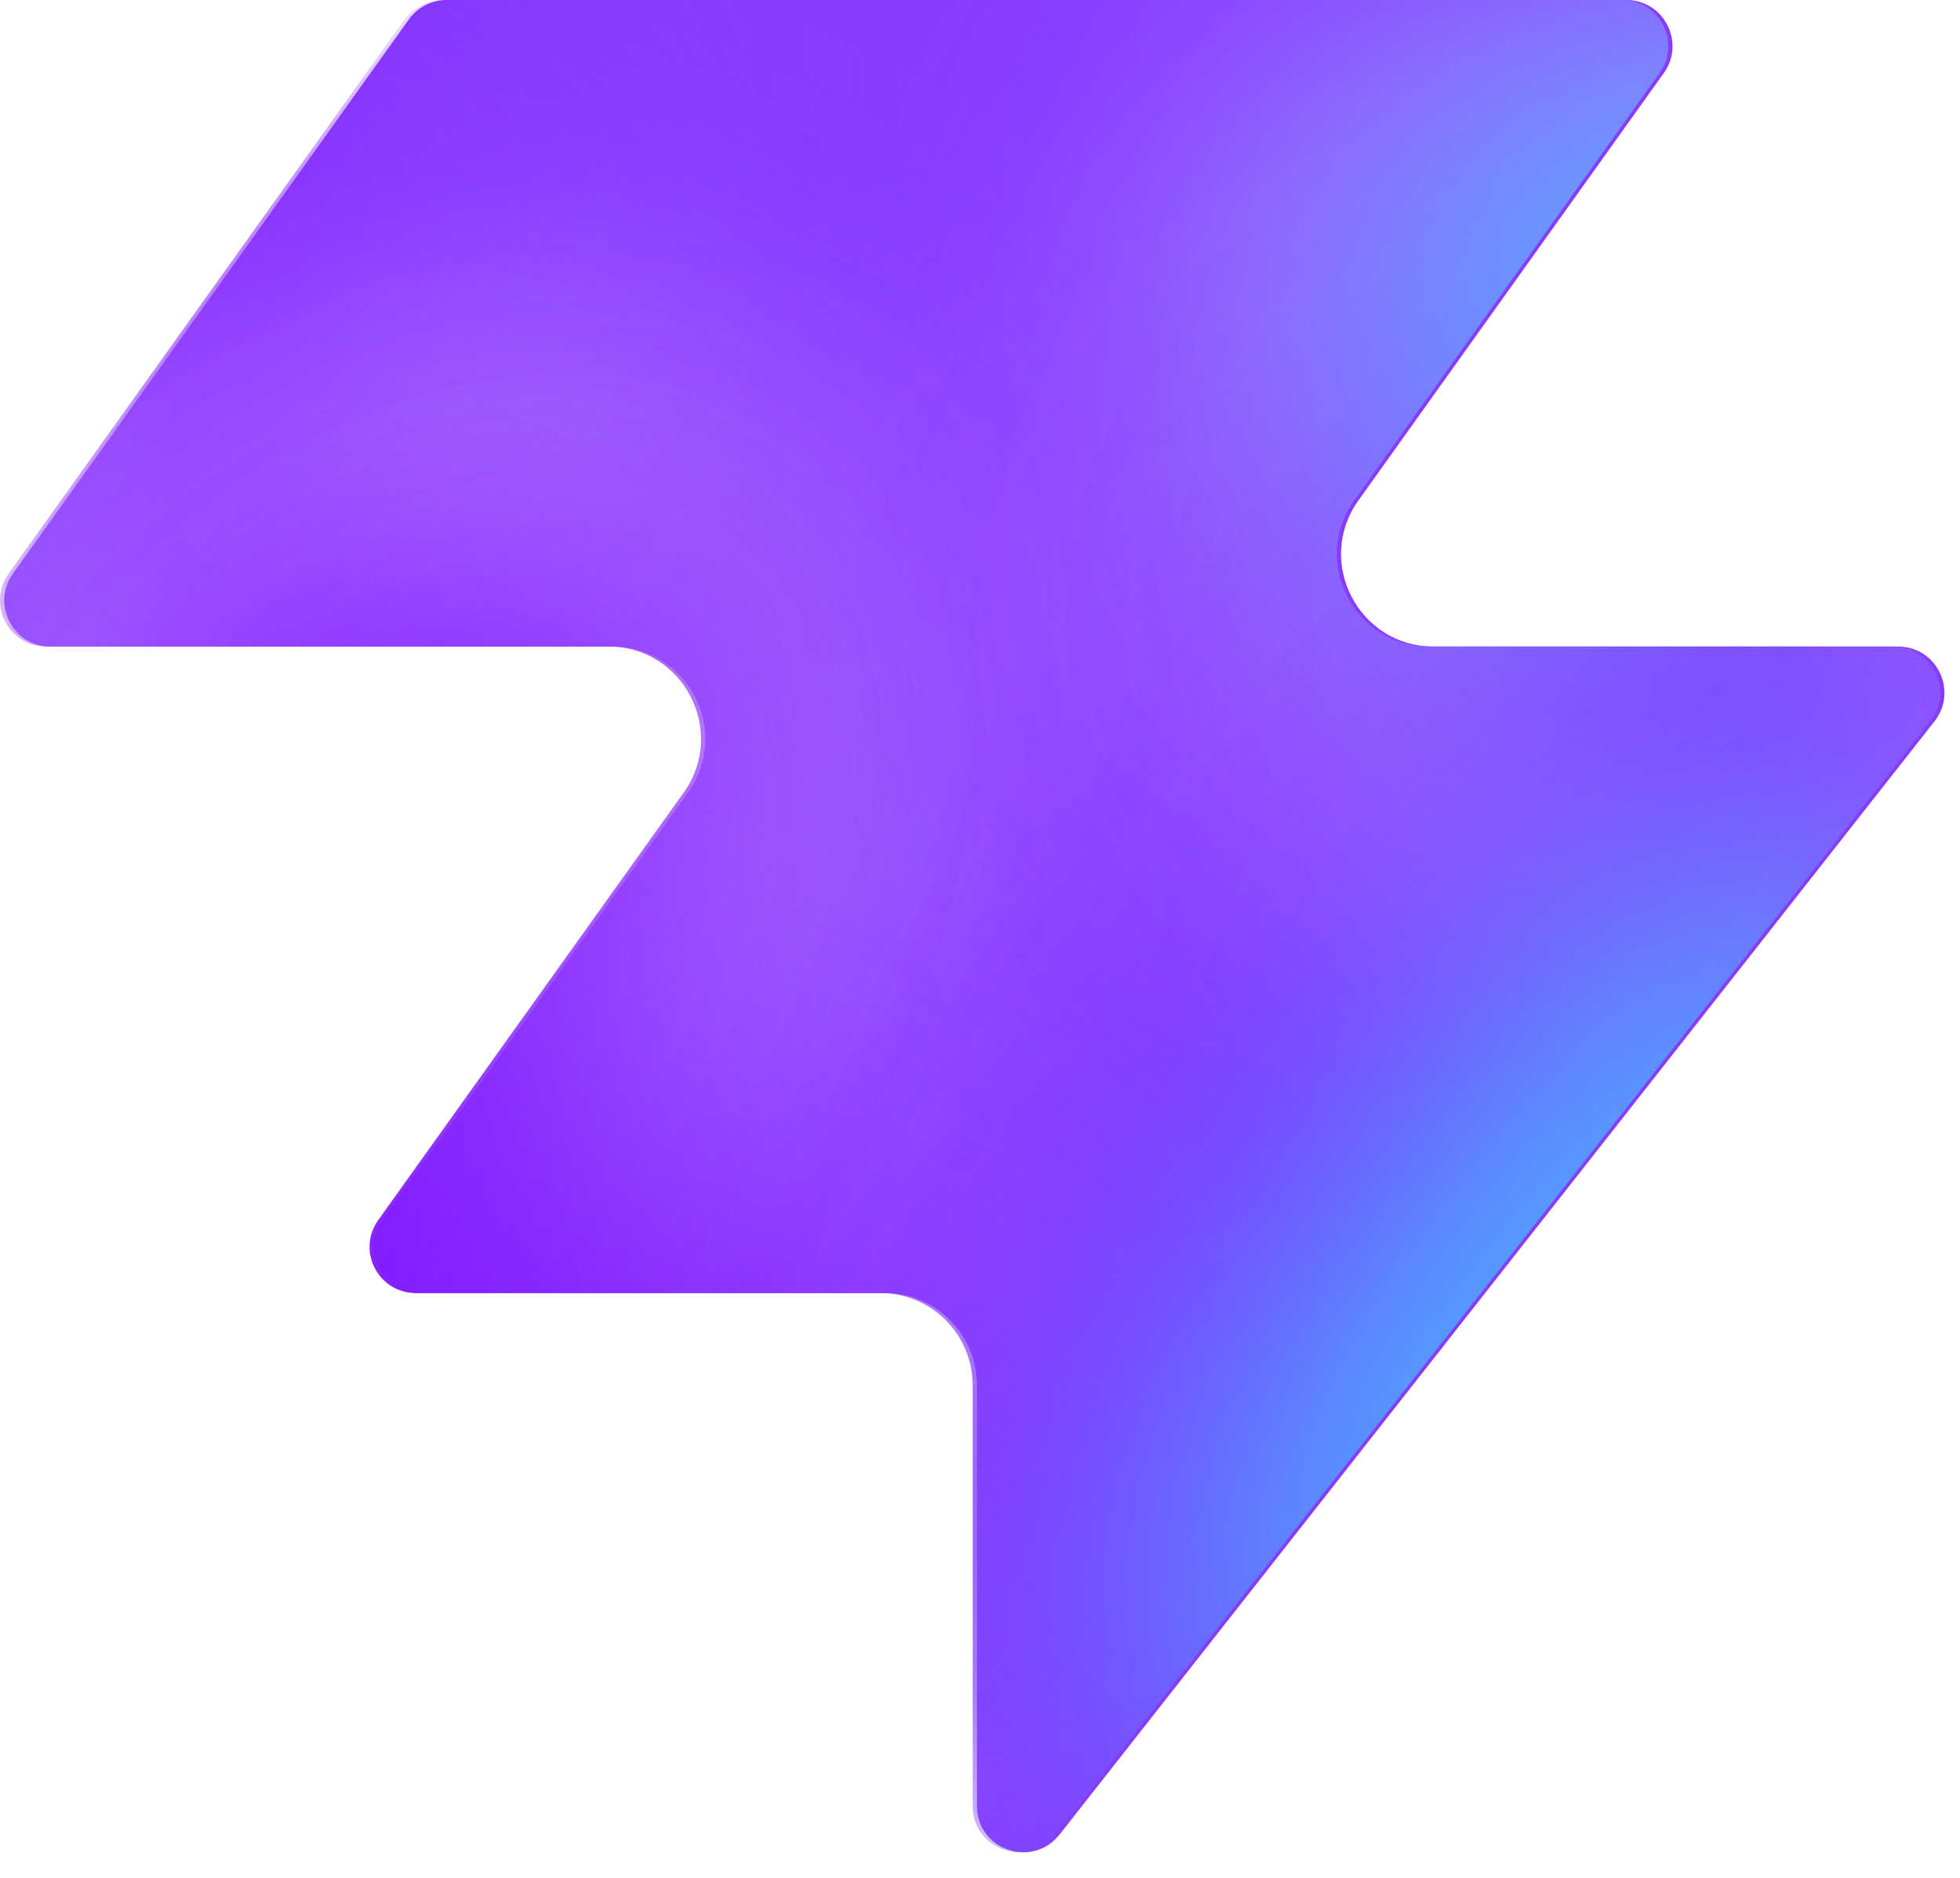
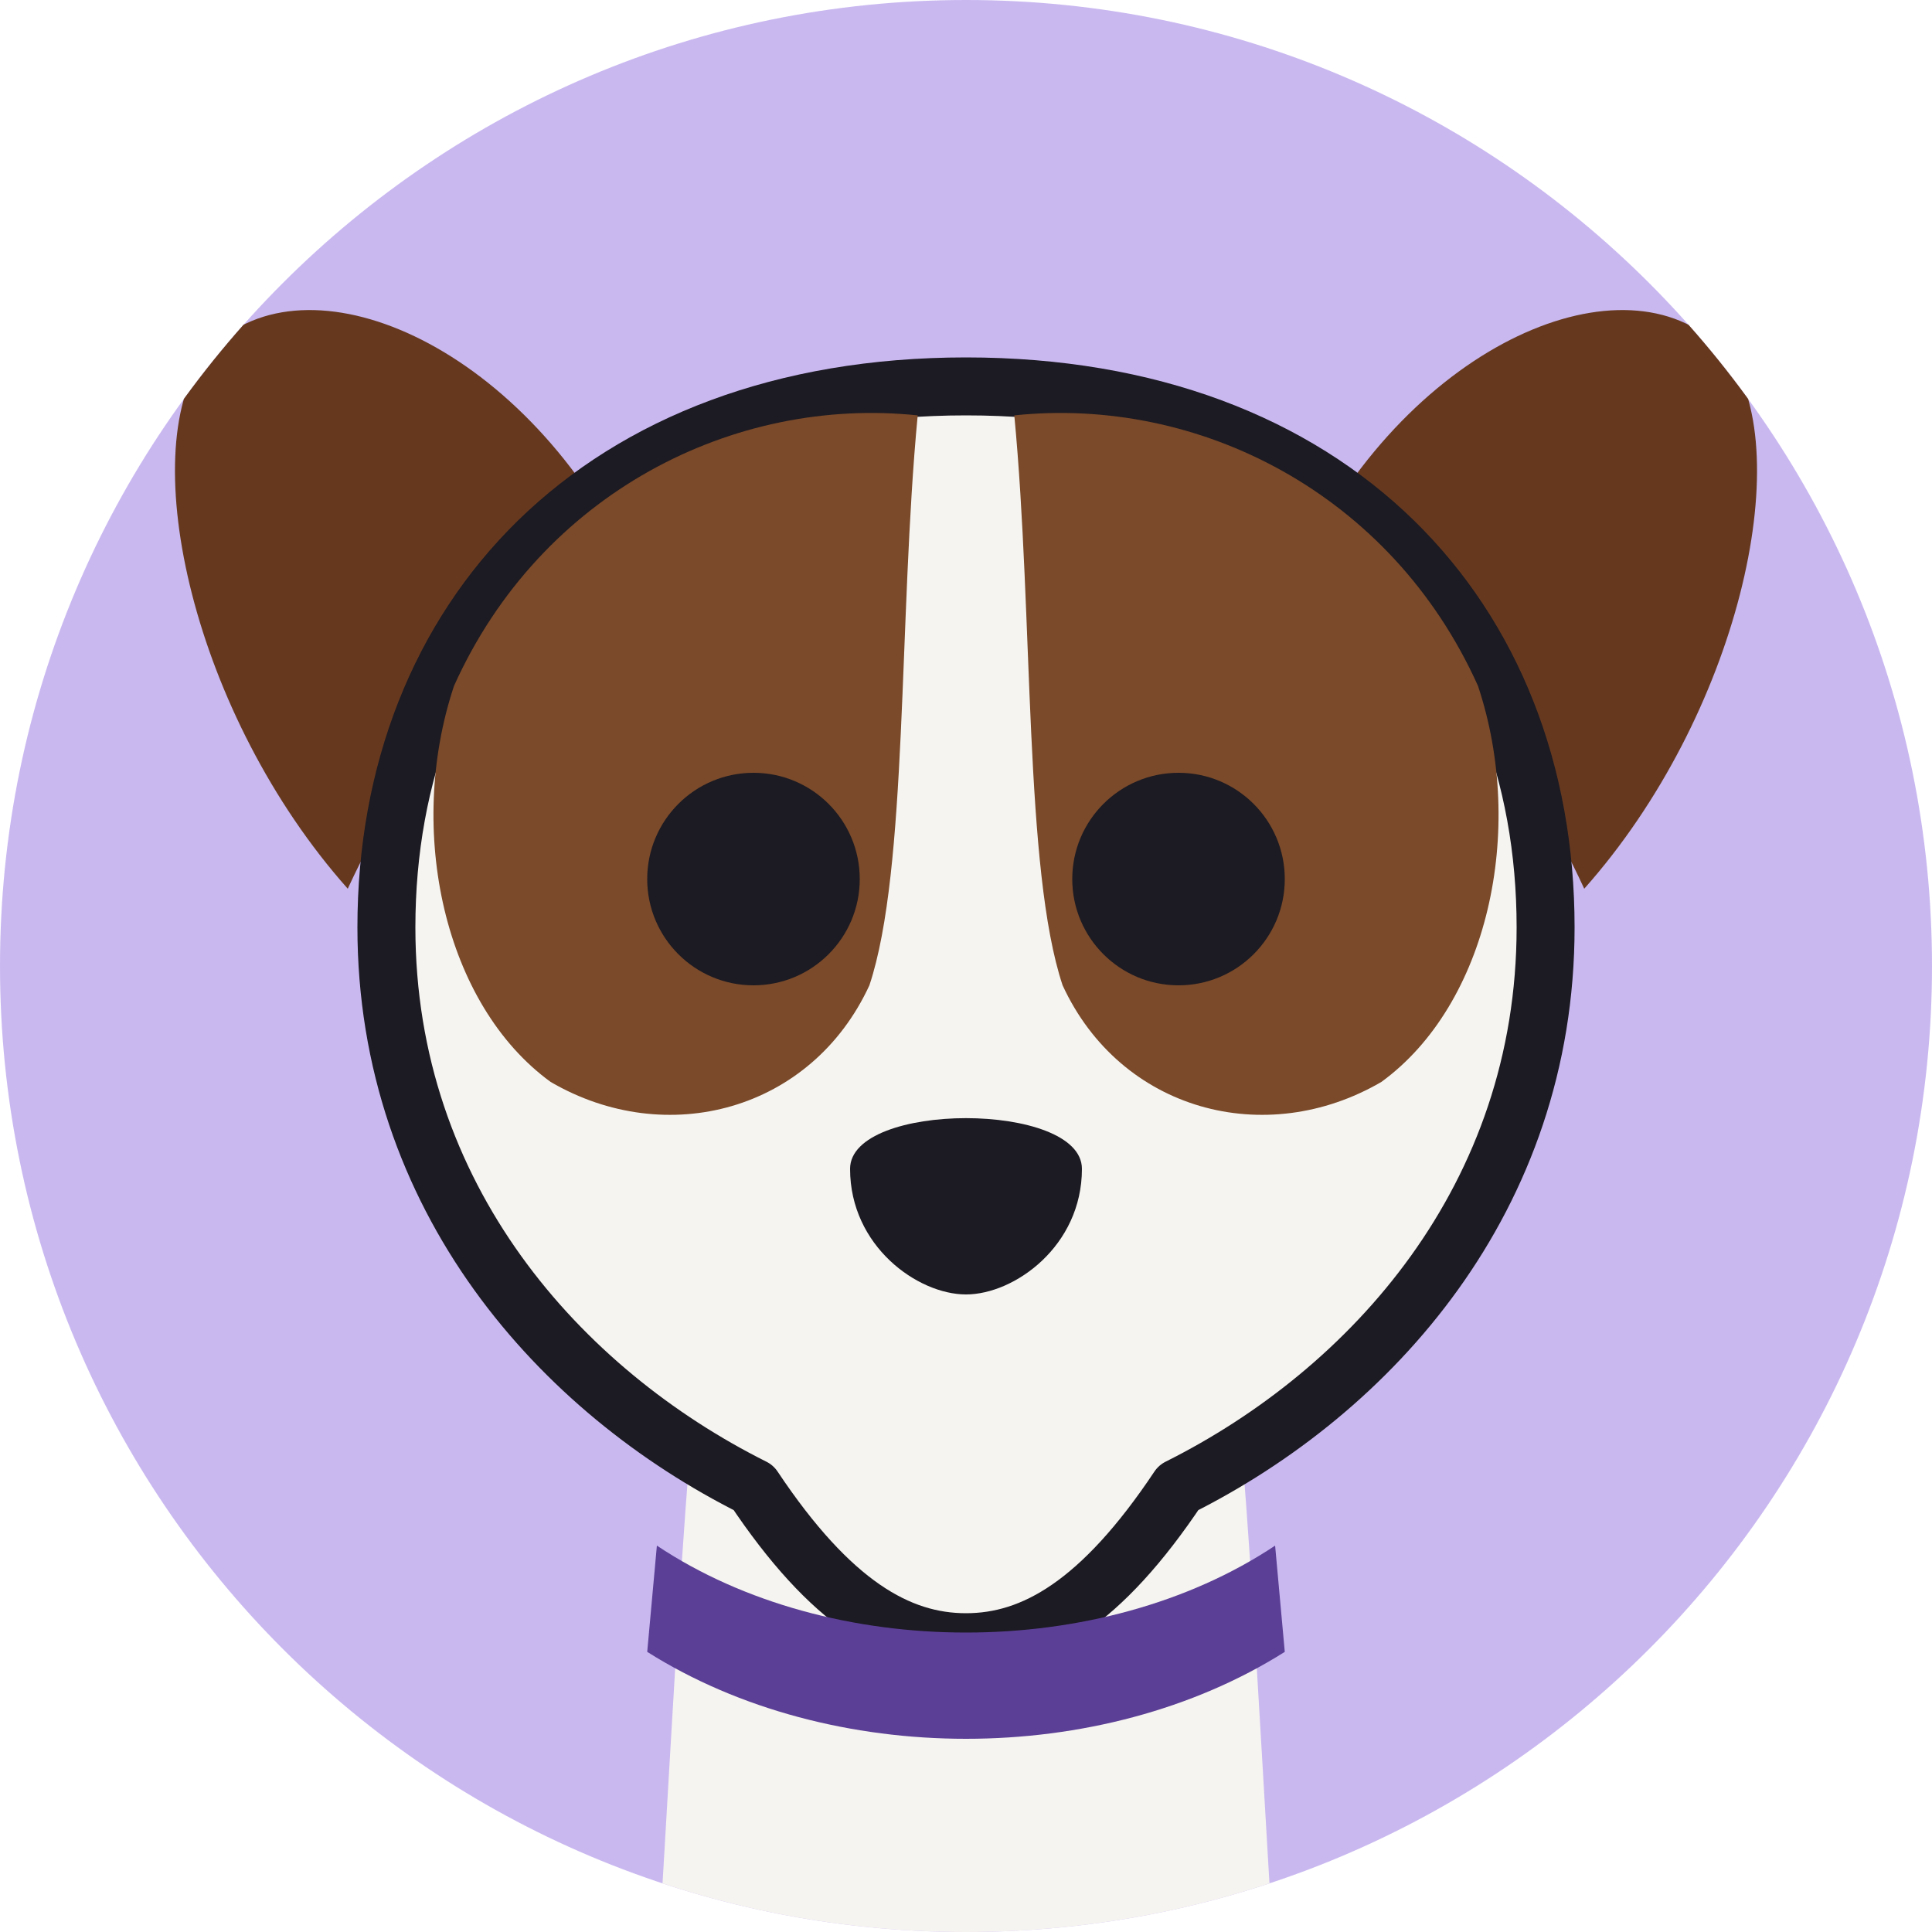
- <svg xmlns="http://www.w3.org/2000/svg" width="48" height="46" fill="none" viewBox="0 0 48 46">
-   <path fill="#863bff" d="M25.946 44.938c-.664.845-2.021.375-2.021-.698V33.937a2.26 2.26 0 0 0-2.262-2.262H10.287c-.92 0-1.456-1.04-.92-1.788l7.48-10.471c1.07-1.497 0-3.578-1.842-3.578H1.237c-.92 0-1.456-1.04-.92-1.788L10.013.474c.214-.297.556-.474.92-.474h28.894c.92 0 1.456 1.04.92 1.788l-7.48 10.471c-1.07 1.498 0 3.579 1.842 3.579h11.377c.943 0 1.473 1.088.89 1.83L25.947 44.94z" style="fill:#863bff;fill:color(display-p3 .525 .23 1);fill-opacity:1" />
-   <mask id="a" width="48" height="46" x="0" y="0" maskUnits="userSpaceOnUse" style="mask-type:alpha">
-     <path fill="#000" d="M25.842 44.938c-.664.844-2.021.375-2.021-.698V33.937a2.26 2.26 0 0 0-2.262-2.262H10.183c-.92 0-1.456-1.04-.92-1.788l7.48-10.471c1.07-1.498 0-3.579-1.842-3.579H1.133c-.92 0-1.456-1.04-.92-1.787L9.91.473c.214-.297.556-.474.92-.474h28.894c.92 0 1.456 1.04.92 1.788l-7.48 10.471c-1.07 1.498 0 3.578 1.842 3.578h11.377c.943 0 1.473 1.088.89 1.832L25.843 44.94z" style="fill:#000;fill-opacity:1" />
-   </mask>
-   <g mask="url(#a)">
-     <g filter="url(#b)">
-       <ellipse cx="5.508" cy="14.704" fill="#ede6ff" rx="5.508" ry="14.704" style="fill:#ede6ff;fill:color(display-p3 .927 .903 1);fill-opacity:1" transform="matrix(.00324 1 1 -.00324 -4.47 31.516)" />
-     </g>
-     <g filter="url(#c)">
-       <ellipse cx="10.399" cy="29.851" fill="#ede6ff" rx="10.399" ry="29.851" style="fill:#ede6ff;fill:color(display-p3 .927 .903 1);fill-opacity:1" transform="matrix(.00324 1 1 -.00324 -39.328 7.883)" />
-     </g>
-     <g filter="url(#d)">
-       <ellipse cx="5.508" cy="30.487" fill="#7e14ff" rx="5.508" ry="30.487" style="fill:#7e14ff;fill:color(display-p3 .492 .077 1);fill-opacity:1" transform="rotate(89.814 -25.913 -14.639)scale(1 -1)" />
-     </g>
-     <g filter="url(#e)">
-       <ellipse cx="5.508" cy="30.599" fill="#7e14ff" rx="5.508" ry="30.599" style="fill:#7e14ff;fill:color(display-p3 .492 .077 1);fill-opacity:1" transform="rotate(89.814 -32.644 -3.334)scale(1 -1)" />
-     </g>
-     <g filter="url(#f)">
-       <ellipse cx="5.508" cy="30.599" fill="#7e14ff" rx="5.508" ry="30.599" style="fill:#7e14ff;fill:color(display-p3 .492 .077 1);fill-opacity:1" transform="matrix(.00324 1 1 -.00324 -34.34 30.47)" />
-     </g>
-     <g filter="url(#g)">
-       <ellipse cx="14.072" cy="22.078" fill="#ede6ff" rx="14.072" ry="22.078" style="fill:#ede6ff;fill:color(display-p3 .927 .903 1);fill-opacity:1" transform="rotate(93.35 24.506 48.493)scale(-1 1)" />
-     </g>
-     <g filter="url(#h)">
-       <ellipse cx="3.47" cy="21.501" fill="#7e14ff" rx="3.47" ry="21.501" style="fill:#7e14ff;fill:color(display-p3 .492 .077 1);fill-opacity:1" transform="rotate(89.009 28.708 47.59)scale(-1 1)" />
-     </g>
-     <g filter="url(#i)">
-       <ellipse cx="3.47" cy="21.501" fill="#7e14ff" rx="3.47" ry="21.501" style="fill:#7e14ff;fill:color(display-p3 .492 .077 1);fill-opacity:1" transform="rotate(89.009 28.708 47.59)scale(-1 1)" />
-     </g>
-     <g filter="url(#j)">
-       <ellipse cx=".387" cy="8.972" fill="#7e14ff" rx="4.407" ry="29.108" style="fill:#7e14ff;fill:color(display-p3 .492 .077 1);fill-opacity:1" transform="rotate(39.51 .387 8.972)" />
-     </g>
-     <g filter="url(#k)">
-       <ellipse cx="47.523" cy="-6.092" fill="#7e14ff" rx="4.407" ry="29.108" style="fill:#7e14ff;fill:color(display-p3 .492 .077 1);fill-opacity:1" transform="rotate(37.892 47.523 -6.092)" />
-     </g>
-     <g filter="url(#l)">
-       <ellipse cx="41.412" cy="6.333" fill="#47bfff" rx="5.971" ry="9.665" style="fill:#47bfff;fill:color(display-p3 .28 .748 1);fill-opacity:1" transform="rotate(37.892 41.412 6.333)" />
-     </g>
-     <g filter="url(#m)">
-       <ellipse cx="-1.879" cy="38.332" fill="#7e14ff" rx="4.407" ry="29.108" style="fill:#7e14ff;fill:color(display-p3 .492 .077 1);fill-opacity:1" transform="rotate(37.892 -1.88 38.332)" />
-     </g>
-     <g filter="url(#n)">
-       <ellipse cx="-1.879" cy="38.332" fill="#7e14ff" rx="4.407" ry="29.108" style="fill:#7e14ff;fill:color(display-p3 .492 .077 1);fill-opacity:1" transform="rotate(37.892 -1.88 38.332)" />
-     </g>
-     <g filter="url(#o)">
-       <ellipse cx="35.651" cy="29.907" fill="#7e14ff" rx="4.407" ry="29.108" style="fill:#7e14ff;fill:color(display-p3 .492 .077 1);fill-opacity:1" transform="rotate(37.892 35.651 29.907)" />
-     </g>
-     <g filter="url(#p)">
-       <ellipse cx="38.418" cy="32.4" fill="#47bfff" rx="5.971" ry="15.297" style="fill:#47bfff;fill:color(display-p3 .28 .748 1);fill-opacity:1" transform="rotate(37.892 38.418 32.4)" />
+ <svg xmlns="http://www.w3.org/2000/svg" viewBox="0 0 200 200">
+   <defs>
+     <clipPath id="c">
+       <circle cx="100" cy="100" r="100" />
+     </clipPath>
+   </defs>
+   <circle cx="100" cy="100" r="100" fill="#C9B8F0" />
+   <g clip-path="url(#c)">
+     <g transform="translate(100 104) translate(-100 -110)">
+       <path d="M64 62 C52 40 30 32 21 43 C14 53 20 80 36 98 C42 85 51 73 68 65 Z" fill="#66391F" />
+       <path d="M136 62 C148 40 170 32 179 43 C186 53 180 80 164 98 C158 85 149 73 132 65 Z" fill="#66391F" />
+       <path d="M72 150 C70 170 69 200 66 240 L134 240 C131 200 130 170 128 150 Z" fill="#F6F4F0" />
+       <path d="M100 46 C138 46 160 70 160 102 C160 130 142 150 122 160 C114 172 107 176 100 176 C93 176 86 172 78 160 C58 150 40 130 40 102 C40 70 62 46 100 46 Z" fill="#F6F4F0" stroke="#1C1A22" stroke-width="6" stroke-linejoin="round" />
+       <path d="M95 49 C76 47 56 57 47 77 C42 92 46 110 57 118 C69 125 84 121 90 108 C94 96 93 70 95 49 Z" fill="#7A4A2A" />
+       <path d="M105 49 C124 47 144 57 153 77 C158 92 154 110 143 118 C131 125 116 121 110 108 C106 96 107 70 105 49 Z" fill="#7A4A2A" />
+       <circle cx="78" cy="97" r="11" fill="#1C1A22" />
+       <circle cx="122" cy="97" r="11" fill="#1C1A22" />
+       <path d="M88 127 C88 120 112 120 112 127 C112 135 105 140 100 140 C95 140 88 135 88 127 Z" fill="#1C1A22" />
+       <path d="M68 166 C86 178 114 178 132 166 L133 177 C114 189 86 189 67 177 Z" fill="#5B3F96" />
    </g>
  </g>
-   <defs>
-     <filter id="b" width="60.045" height="41.654" x="-19.77" y="16.149" color-interpolation-filters="sRGB" filterUnits="userSpaceOnUse">
-       <feFlood flood-opacity="0" result="BackgroundImageFix" />
-       <feBlend in="SourceGraphic" in2="BackgroundImageFix" result="shape" />
-       <feGaussianBlur result="effect1_foregroundBlur_2002_17158" stdDeviation="7.659" />
-     </filter>
-     <filter id="c" width="90.34" height="51.437" x="-54.613" y="-7.533" color-interpolation-filters="sRGB" filterUnits="userSpaceOnUse">
-       <feFlood flood-opacity="0" result="BackgroundImageFix" />
-       <feBlend in="SourceGraphic" in2="BackgroundImageFix" result="shape" />
-       <feGaussianBlur result="effect1_foregroundBlur_2002_17158" stdDeviation="7.659" />
-     </filter>
-     <filter id="d" width="79.355" height="29.4" x="-49.64" y="2.03" color-interpolation-filters="sRGB" filterUnits="userSpaceOnUse">
-       <feFlood flood-opacity="0" result="BackgroundImageFix" />
-       <feBlend in="SourceGraphic" in2="BackgroundImageFix" result="shape" />
-       <feGaussianBlur result="effect1_foregroundBlur_2002_17158" stdDeviation="4.596" />
-     </filter>
-     <filter id="e" width="79.579" height="29.4" x="-45.045" y="20.029" color-interpolation-filters="sRGB" filterUnits="userSpaceOnUse">
-       <feFlood flood-opacity="0" result="BackgroundImageFix" />
-       <feBlend in="SourceGraphic" in2="BackgroundImageFix" result="shape" />
-       <feGaussianBlur result="effect1_foregroundBlur_2002_17158" stdDeviation="4.596" />
-     </filter>
-     <filter id="f" width="79.579" height="29.4" x="-43.513" y="21.178" color-interpolation-filters="sRGB" filterUnits="userSpaceOnUse">
-       <feFlood flood-opacity="0" result="BackgroundImageFix" />
-       <feBlend in="SourceGraphic" in2="BackgroundImageFix" result="shape" />
-       <feGaussianBlur result="effect1_foregroundBlur_2002_17158" stdDeviation="4.596" />
-     </filter>
-     <filter id="g" width="74.749" height="58.852" x="15.756" y="-17.901" color-interpolation-filters="sRGB" filterUnits="userSpaceOnUse">
-       <feFlood flood-opacity="0" result="BackgroundImageFix" />
-       <feBlend in="SourceGraphic" in2="BackgroundImageFix" result="shape" />
-       <feGaussianBlur result="effect1_foregroundBlur_2002_17158" stdDeviation="7.659" />
-     </filter>
-     <filter id="h" width="61.377" height="25.362" x="23.548" y="2.284" color-interpolation-filters="sRGB" filterUnits="userSpaceOnUse">
-       <feFlood flood-opacity="0" result="BackgroundImageFix" />
-       <feBlend in="SourceGraphic" in2="BackgroundImageFix" result="shape" />
-       <feGaussianBlur result="effect1_foregroundBlur_2002_17158" stdDeviation="4.596" />
-     </filter>
-     <filter id="i" width="61.377" height="25.362" x="23.548" y="2.284" color-interpolation-filters="sRGB" filterUnits="userSpaceOnUse">
-       <feFlood flood-opacity="0" result="BackgroundImageFix" />
-       <feBlend in="SourceGraphic" in2="BackgroundImageFix" result="shape" />
-       <feGaussianBlur result="effect1_foregroundBlur_2002_17158" stdDeviation="4.596" />
-     </filter>
-     <filter id="j" width="56.045" height="63.649" x="-27.636" y="-22.853" color-interpolation-filters="sRGB" filterUnits="userSpaceOnUse">
-       <feFlood flood-opacity="0" result="BackgroundImageFix" />
-       <feBlend in="SourceGraphic" in2="BackgroundImageFix" result="shape" />
-       <feGaussianBlur result="effect1_foregroundBlur_2002_17158" stdDeviation="4.596" />
-     </filter>
-     <filter id="k" width="54.814" height="64.646" x="20.116" y="-38.415" color-interpolation-filters="sRGB" filterUnits="userSpaceOnUse">
-       <feFlood flood-opacity="0" result="BackgroundImageFix" />
-       <feBlend in="SourceGraphic" in2="BackgroundImageFix" result="shape" />
-       <feGaussianBlur result="effect1_foregroundBlur_2002_17158" stdDeviation="4.596" />
-     </filter>
-     <filter id="l" width="33.541" height="35.313" x="24.641" y="-11.323" color-interpolation-filters="sRGB" filterUnits="userSpaceOnUse">
-       <feFlood flood-opacity="0" result="BackgroundImageFix" />
-       <feBlend in="SourceGraphic" in2="BackgroundImageFix" result="shape" />
-       <feGaussianBlur result="effect1_foregroundBlur_2002_17158" stdDeviation="4.596" />
-     </filter>
-     <filter id="m" width="54.814" height="64.646" x="-29.286" y="6.009" color-interpolation-filters="sRGB" filterUnits="userSpaceOnUse">
-       <feFlood flood-opacity="0" result="BackgroundImageFix" />
-       <feBlend in="SourceGraphic" in2="BackgroundImageFix" result="shape" />
-       <feGaussianBlur result="effect1_foregroundBlur_2002_17158" stdDeviation="4.596" />
-     </filter>
-     <filter id="n" width="54.814" height="64.646" x="-29.286" y="6.009" color-interpolation-filters="sRGB" filterUnits="userSpaceOnUse">
-       <feFlood flood-opacity="0" result="BackgroundImageFix" />
-       <feBlend in="SourceGraphic" in2="BackgroundImageFix" result="shape" />
-       <feGaussianBlur result="effect1_foregroundBlur_2002_17158" stdDeviation="4.596" />
-     </filter>
-     <filter id="o" width="54.814" height="64.646" x="8.244" y="-2.416" color-interpolation-filters="sRGB" filterUnits="userSpaceOnUse">
-       <feFlood flood-opacity="0" result="BackgroundImageFix" />
-       <feBlend in="SourceGraphic" in2="BackgroundImageFix" result="shape" />
-       <feGaussianBlur result="effect1_foregroundBlur_2002_17158" stdDeviation="4.596" />
-     </filter>
-     <filter id="p" width="39.409" height="43.623" x="18.713" y="10.588" color-interpolation-filters="sRGB" filterUnits="userSpaceOnUse">
-       <feFlood flood-opacity="0" result="BackgroundImageFix" />
-       <feBlend in="SourceGraphic" in2="BackgroundImageFix" result="shape" />
-       <feGaussianBlur result="effect1_foregroundBlur_2002_17158" stdDeviation="4.596" />
-     </filter>
-   </defs>
</svg>
